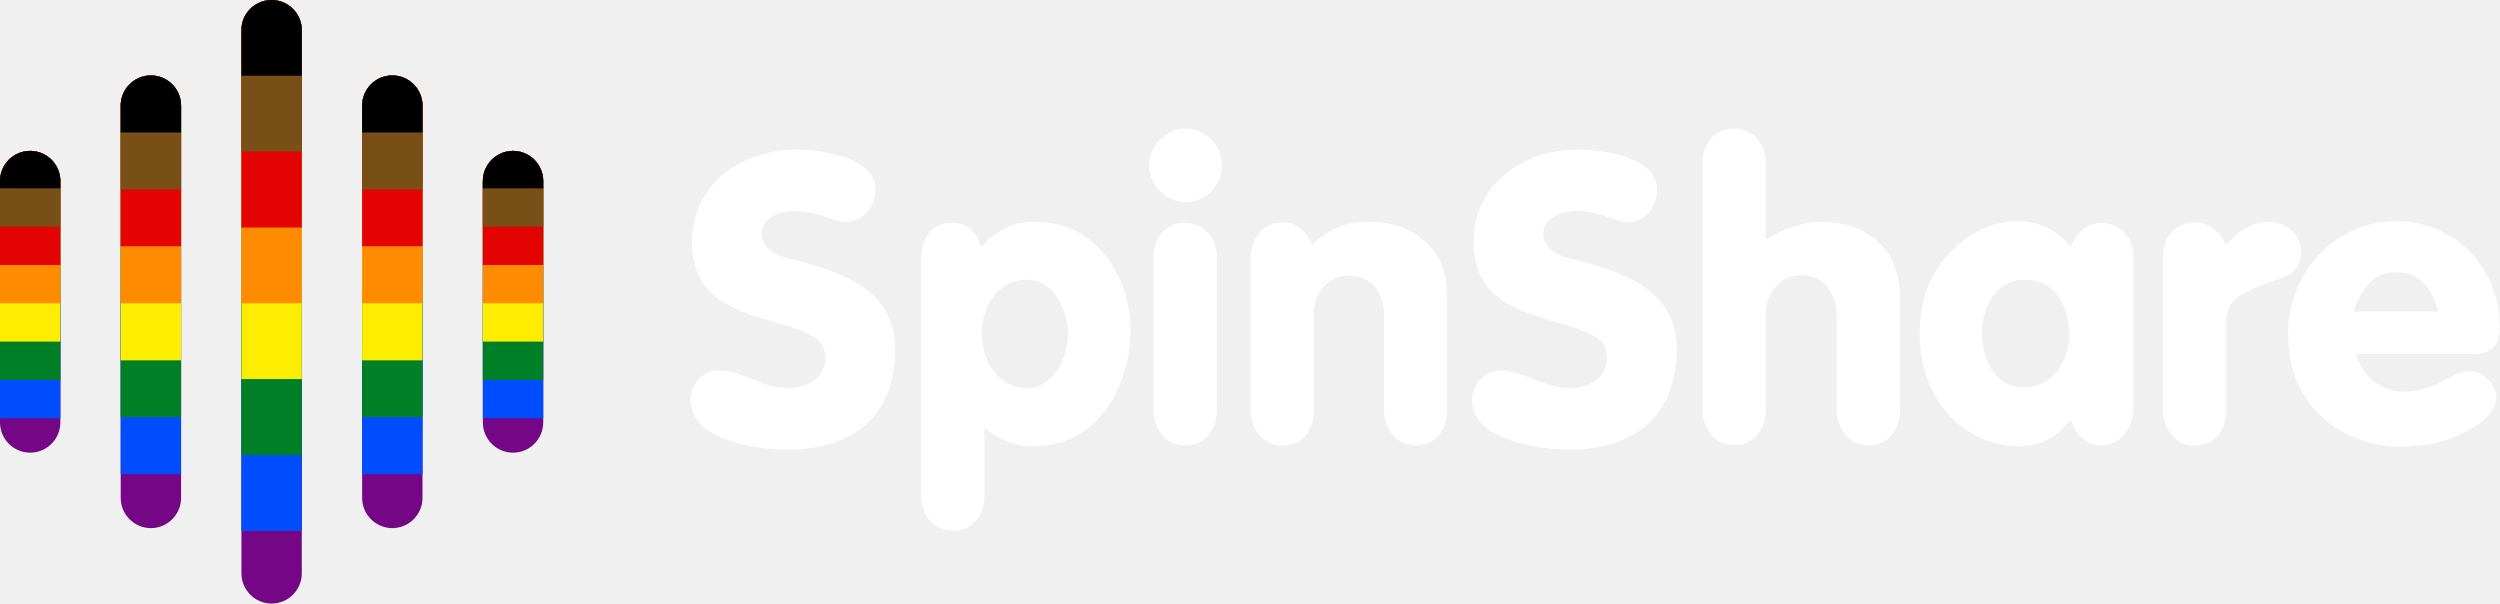
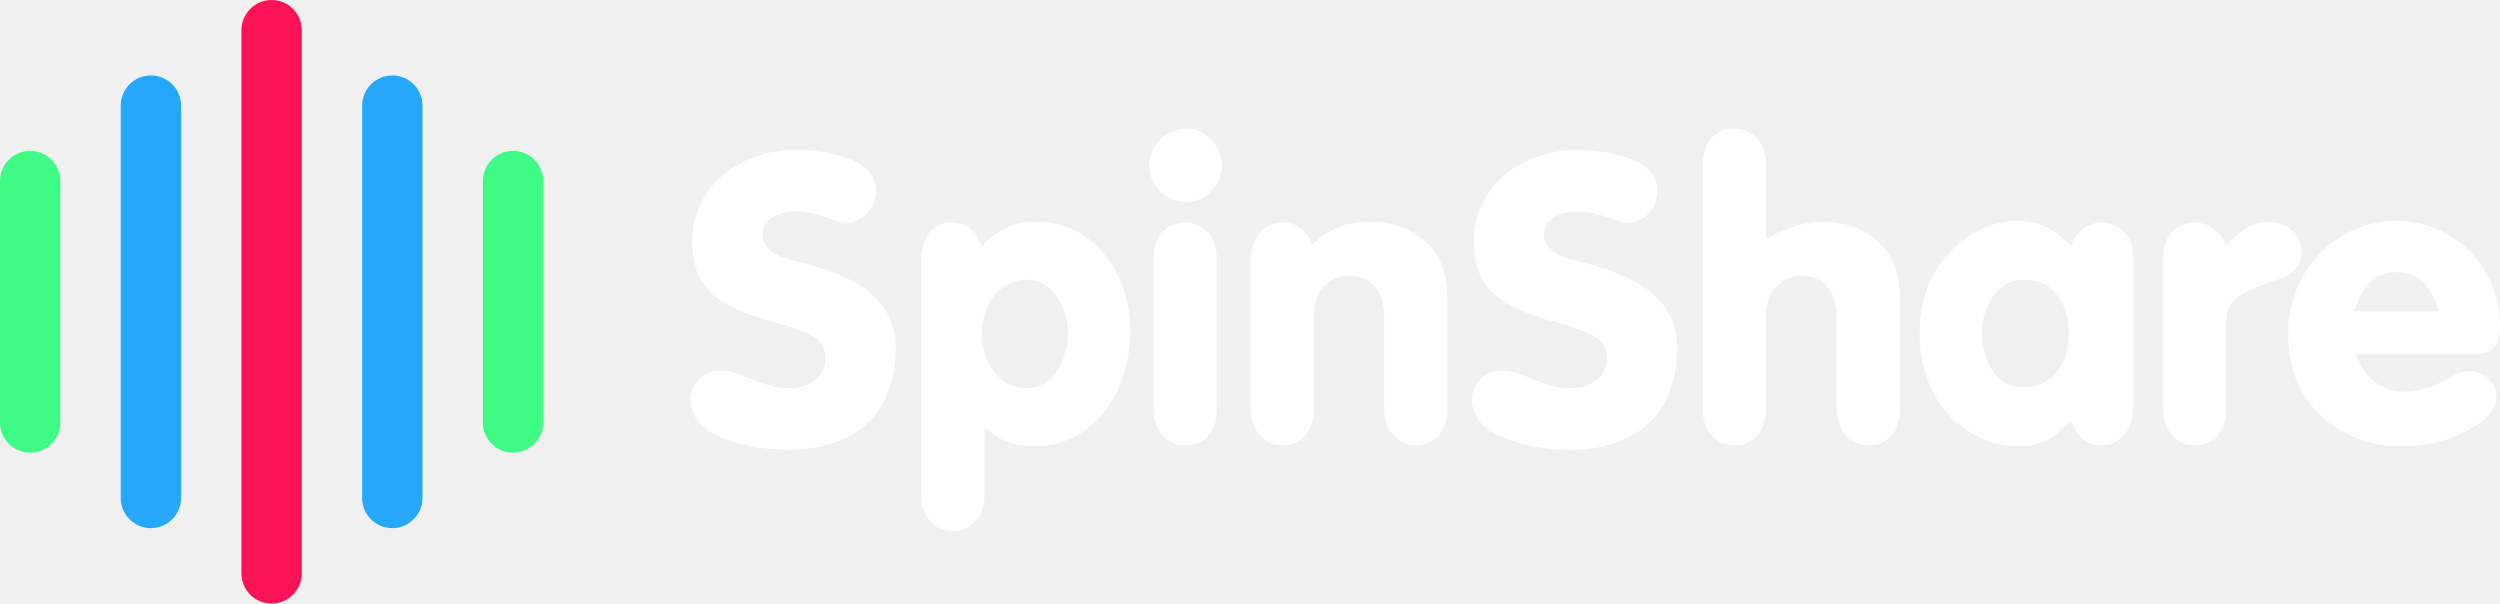
- <svg xmlns="http://www.w3.org/2000/svg" xmlns:xlink="http://www.w3.org/1999/xlink" version="1.1" id="Ebene_1" x="0px" y="0px" viewBox="0 0 828.4 200" style="enable-background:new 0 0 828.4 200;" xml:space="preserve">
+ <svg xmlns="http://www.w3.org/2000/svg" version="1.1" id="Ebene_1" x="0px" y="0px" viewBox="0 0 828.37 200" style="enable-background:new 0 0 828.37 200;" xml:space="preserve">
  <style type="text/css">
- 	.st0{clip-path:url(#SVGID_2_);}
- 	.st1{fill:#750787;}
- 	.st2{fill:#004DFF;}
- 	.st3{fill:#008026;}
- 	.st4{fill:#FFED00;}
- 	.st5{fill:#FF8C00;}
- 	.st6{fill:#E40303;}
- 	.st7{fill:#784F17;}
- 	.st8{clip-path:url(#SVGID_4_);}
- 	.st9{clip-path:url(#SVGID_6_);}
- 	.st10{clip-path:url(#SVGID_8_);}
- 	.st11{clip-path:url(#SVGID_10_);}
- 	.st12{fill:#FFFFFF;}
+ 	.st0{fill:#FB1357;}
+ 	.st1{fill:#25A7FB;}
+ 	.st2{fill:#3DFB84;}
+ 	.st3{fill:#FFFFFF;}
</style>
  <g>
-     <defs>
-       <path id="SVGID_1_" d="M100,190V10c0-5.5-4.5-10-10-10S80,4.5,80,10v180c0,5.5,4.5,10,10,10S100,195.5,100,190z" />
-     </defs>
-     <clipPath id="SVGID_2_">
-       <use xlink:href="#SVGID_1_" style="overflow:visible;" />
-     </clipPath>
-     <g class="st0">
-       <path class="st1" d="M-16,0h231v201H-16V0z" />
-       <path class="st2" d="M-16,0h231v175.9H-16V0z" />
-       <path class="st3" d="M-16,0h231v150.8H-16V0z" />
-       <path class="st4" d="M-16,0h231v125.6H-16V0z" />
-       <path class="st5" d="M-16,0h231v100.5H-16V0z" />
-       <path class="st6" d="M-16,0h231v75.4H-16V0z" />
-       <path class="st7" d="M-16,0h231v50.2H-16V0z" />
-       <path d="M-16,0h231v25.1H-16V0z" />
-     </g>
+     <path class="st0" d="M100,190V10c0-5.52-4.48-10-10-10S80,4.48,80,10v180c0,5.52,4.48,10,10,10S100,195.52,100,190z" />
+     <path class="st1" d="M130,25c-5.52,0-10,4.48-10,10v130c0,5.52,4.48,10,10,10s10-4.48,10-10V35C140,29.48,135.52,25,130,25z" />
+     <path class="st2" d="M170,50c-5.52,0-10,4.48-10,10v80c0,5.52,4.48,10,10,10s10-4.48,10-10V60C180,54.48,175.52,50,170,50z" />
+     <path class="st2" d="M10,150c5.52,0,10-4.48,10-10V60c0-5.52-4.48-10-10-10S0,54.48,0,60v80C0,145.52,4.48,150,10,150z" />
+     <path class="st1" d="M50,25c-5.52,0-10,4.48-10,10v130c0,5.52,4.48,10,10,10s10-4.48,10-10V35C60,29.48,55.52,25,50,25z" />
  </g>
  <g>
-     <defs>
-       <path id="SVGID_3_" d="M130,25c-5.5,0-10,4.5-10,10v130c0,5.5,4.5,10,10,10c5.5,0,10-4.5,10-10V35C140,29.5,135.5,25,130,25z" />
-     </defs>
-     <clipPath id="SVGID_4_">
-       <use xlink:href="#SVGID_3_" style="overflow:visible;" />
-     </clipPath>
-     <g class="st8">
-       <path class="st1" d="M-16,25h231v151H-16V25z" />
-       <path class="st2" d="M-16,25h231v132.1H-16V25z" />
-       <path class="st3" d="M-16,25h231v113.2H-16V25z" />
-       <path class="st4" d="M-16,25h231v94.4H-16V25z" />
-       <path class="st5" d="M-16,25h231v75.5H-16V25z" />
-       <path class="st6" d="M-16,25h231v56.6H-16V25z" />
-       <path class="st7" d="M-16,25h231v37.8H-16V25z" />
-       <path d="M-16,25h231v18.9H-16V25z" />
-     </g>
-   </g>
-   <g>
-     <defs>
-       <path id="SVGID_5_" d="M170,50c-5.5,0-10,4.5-10,10v80c0,5.5,4.5,10,10,10s10-4.5,10-10V60C180,54.5,175.5,50,170,50z" />
-     </defs>
-     <clipPath id="SVGID_6_">
-       <use xlink:href="#SVGID_5_" style="overflow:visible;" />
-     </clipPath>
-     <g class="st9">
-       <path class="st1" d="M-16,49.7h231v101.6H-16V49.7z" />
-       <path class="st2" d="M-16,49.7h231v88.9H-16V49.7z" />
-       <path class="st3" d="M-16,49.7h231v76.2H-16V49.7z" />
-       <path class="st4" d="M-16,49.7h231v63.5H-16V49.7z" />
-       <path class="st5" d="M-16,49.7h231v50.8H-16V49.7z" />
-       <path class="st6" d="M-16,49.7h231v38.1H-16V49.7z" />
-       <path class="st7" d="M-16,49.7h231v25.4H-16V49.7z" />
-       <path d="M-16,49.7h231v12.7H-16V49.7z" />
-     </g>
-   </g>
-   <g>
-     <defs>
-       <path id="SVGID_7_" d="M10,150c5.5,0,10-4.5,10-10V60c0-5.5-4.5-10-10-10S0,54.5,0,60v80C0,145.5,4.5,150,10,150z" />
-     </defs>
-     <clipPath id="SVGID_8_">
-       <use xlink:href="#SVGID_7_" style="overflow:visible;" />
-     </clipPath>
-     <g class="st10">
-       <path class="st1" d="M-16,49.7h231v101.6H-16V49.7z" />
-       <path class="st2" d="M-16,49.7h231v88.9H-16V49.7z" />
-       <path class="st3" d="M-16,49.7h231v76.2H-16V49.7z" />
-       <path class="st4" d="M-16,49.7h231v63.5H-16V49.7z" />
-       <path class="st5" d="M-16,49.7h231v50.8H-16V49.7z" />
-       <path class="st6" d="M-16,49.7h231v38.1H-16V49.7z" />
-       <path class="st7" d="M-16,49.7h231v25.4H-16V49.7z" />
-       <path d="M-16,49.7h231v12.7H-16V49.7z" />
-     </g>
-   </g>
-   <g>
-     <defs>
-       <path id="SVGID_9_" d="M50,25c-5.5,0-10,4.5-10,10v130c0,5.5,4.5,10,10,10s10-4.5,10-10V35C60,29.5,55.5,25,50,25z" />
-     </defs>
-     <clipPath id="SVGID_10_">
-       <use xlink:href="#SVGID_9_" style="overflow:visible;" />
-     </clipPath>
-     <g class="st11">
-       <path class="st1" d="M-16,25h231v151H-16V25z" />
-       <path class="st2" d="M-16,25h231v132.1H-16V25z" />
-       <path class="st3" d="M-16,25h231v113.2H-16V25z" />
-       <path class="st4" d="M-16,25h231v94.4H-16V25z" />
-       <path class="st5" d="M-16,25h231v75.5H-16V25z" />
-       <path class="st6" d="M-16,25h231v56.6H-16V25z" />
-       <path class="st7" d="M-16,25h231v37.8H-16V25z" />
-       <path d="M-16,25h231v18.9H-16V25z" />
-     </g>
-   </g>
-   <g>
-     <path class="st12" d="M288.8,138.8c-6.8,7.4-17.5,10.2-27.2,10.2c-8.5,0-17.3-1.4-24.9-5.1c-4.5-2.3-7.9-6.2-7.9-11.6   c0-4.8,4.2-9.6,9.3-9.6c2,0,3.7,0.3,5.4,0.8l7.6,2.8c3.1,1.4,6.8,2.3,10.5,2.3c5.7,0,11.9-3.4,11.9-9.9c0-2.8-1.1-5.4-3.4-6.8   c-4.5-2.8-10.2-4.2-15.3-5.7c-14.4-4.2-25.5-9.1-25.5-26.3c0-19,16.7-30.3,34.2-30.3c8.5,0,26.6,2.3,26.6,13.3   c0,5.9-4.2,10.7-9.9,10.7c-1.1,0-2.3-0.3-3.4-0.6l-4-1.4c-3.1-1.1-6.5-1.7-9.6-1.7c-4.8,0-10.8,2.3-10.8,7.6c0,4.8,4.8,7.1,8.8,8.2   l5.7,1.4c15.3,4.2,29.7,10.8,29.7,28.3C296.8,123.8,294.5,132.6,288.8,138.8z" />
-     <path class="st12" d="M342.3,147.9c-6.5,0-11.3-2.3-16.1-6.2v22.6c0,6.2-3.7,11.6-10.5,11.6c-6.5,0-10.5-5.4-10.5-11.6V86.2   c0-6.2,2.8-12.4,9.9-12.4c5.7,0,8.2,3.1,10.2,7.9c4.5-5.1,10.2-8.2,17.3-8.2c7.9,0,15,2.3,20.7,7.9c7.4,7.1,11.3,17.6,11.3,27.7   C374.6,128.4,363.5,147.9,342.3,147.9z M340.3,92.7c-9.9,0-15,9.1-15,17.8s5.1,18.1,15,18.1c8.8,0,13.6-9.9,13.6-18.1   C353.9,102.6,349.1,92.7,340.3,92.7z" />
-     <path class="st12" d="M393,67c-6.8,0-12.2-5.7-12.2-12.2s5.4-12.2,12.2-12.2c6.5,0,11.9,5.7,11.9,12.2S399.5,67,393,67z    M392.7,147.6c-6.5,0-10.5-5.7-10.5-11.9V85.4c0-6.2,3.7-11.6,10.5-11.6c6.5,0,10.5,5.4,10.5,11.6v50.4   C403.2,142.2,399.5,147.6,392.7,147.6z" />
-     <path class="st12" d="M469.1,147.6c-6.5,0-10.5-5.7-10.5-11.9v-31.4c0-7.1-4-13-11.9-13c-6.5,0-11.3,5.9-11.3,12.2v32.3   c0,6.5-3.7,11.9-10.5,11.9c-6.5,0-10.5-5.7-10.5-11.9V85.9c0-6.2,3.4-11.9,10.2-12.2h0.6c4.5,0,7.9,3.1,9.6,7.4   c5.7-5.4,11-7.6,19-7.6c6.5,0,13,1.7,18.1,6.2c6.2,5.4,7.6,11.9,7.6,19.8v36.2C479.6,142.2,475.9,147.6,469.1,147.6z" />
-     <path class="st12" d="M547.8,138.8c-6.8,7.4-17.5,10.2-27.2,10.2c-8.5,0-17.3-1.4-24.9-5.1c-4.5-2.3-7.9-6.2-7.9-11.6   c0-4.8,4.2-9.6,9.3-9.6c2,0,3.7,0.3,5.4,0.8l7.6,2.8c3.1,1.4,6.8,2.3,10.5,2.3c5.7,0,11.9-3.4,11.9-9.9c0-2.8-1.1-5.4-3.4-6.8   c-4.5-2.8-10.2-4.2-15.3-5.7c-14.4-4.2-25.5-9.1-25.5-26.3c0-19,16.7-30.3,34.2-30.3c8.5,0,26.6,2.3,26.6,13.3   c0,5.9-4.2,10.7-9.9,10.7c-1.1,0-2.3-0.3-3.4-0.6l-4-1.4c-3.1-1.1-6.5-1.7-9.6-1.7c-4.8,0-10.8,2.3-10.8,7.6c0,4.8,4.8,7.1,8.8,8.2   l5.7,1.4c15.3,4.2,29.7,10.8,29.7,28.3C555.7,123.8,553.4,132.6,547.8,138.8z" />
-     <path class="st12" d="M619.1,147.6c-6.5,0-10.5-5.7-10.5-11.9v-30.3c0-7.4-3.1-14.2-11.9-14.2c-6.8,0-11.6,6.2-11.6,12.7v31.7   c0,6.5-3.7,11.9-10.5,11.9c-6.5,0-10.5-5.7-10.5-11.9V54.2c0-6.2,3.7-11.6,10.5-11.6c6.5,0,10.5,5.4,10.5,11.6v25.2   c5.7-3.4,11.9-5.9,18.7-5.9s13.6,2,18.7,6.8c5.7,5.4,7.1,11.9,7.1,19.5v35.9C629.6,142.2,625.9,147.6,619.1,147.6z" />
-     <path class="st12" d="M696.1,147.6c-5.1,0-8.5-4-9.9-8.5c-5.1,5.9-9.6,8.8-17.5,8.8c-7.4,0-14.7-3.1-20.4-7.9   c-8.5-7.6-12.2-18.4-12.2-29.4c0-10.8,3.1-20.1,10.8-27.7c5.7-5.7,13.3-9.6,21.5-9.6c7.6,0,12.5,2.8,17.8,8.2   c2-4.2,5.1-7.6,10.2-7.6c5.9,0,10.5,4.8,10.5,10.8v50.7C706.8,141.7,702.9,147.6,696.1,147.6z M670.6,92.7   c-9.3,0-13.9,9.3-13.9,17.5c0,8.5,4,18.1,13.9,18.1c9.6,0,15-8.5,15-17.3C685.6,101.5,681.4,92.7,670.6,92.7z" />
-     <path class="st12" d="M751.8,93.6c-3.7,1.4-7.6,2.8-11,5.4c-2.5,2-3.1,5.1-3.1,8.5v28.3c0,6.5-3.7,11.9-10.5,11.9   c-6.5,0-10.5-5.7-10.5-11.9V85.6c0-2.8,0.6-5.9,2.5-8.2c2-2.3,4.8-3.7,7.6-3.7c5.1,0,8.5,2.8,10.8,7.4c3.7-3.7,8.2-7.6,13.9-7.6   c5.9,0,11,4.2,11,9.9C762.6,90.2,757.2,91.9,751.8,93.6z" />
-     <path class="st12" d="M819.3,117.3h-38.8c1.4,3.7,3.1,6.8,6.2,9.1c2.8,2.3,6.2,3.4,9.9,3.4c4,0,7.9-1.1,11.6-2.8l5.9-3.1   c1.1-0.6,2.5-0.8,4-0.8h0.3c4.5,0,8.8,4.2,8.8,8.5c0,4.8-4.8,8.5-8.5,10.5c-7.1,4.2-15,5.9-23.2,5.9c-11.3,0-22.1-4.5-29.4-13.3   c-5.9-7.4-7.9-15.3-7.9-24.3c0-20.1,15.6-37.1,35.9-37.1c19.5,0,34.2,15.8,34.2,34.8C828.4,114.5,825.8,117.3,819.3,117.3z    M793.8,90.2c-7.9,0-11.6,6.2-13.9,13h28C806,96.1,802.3,90.2,793.8,90.2z" />
+     <path class="st3" d="M288.83,138.84c-6.79,7.36-17.55,10.19-27.17,10.19c-8.49,0-17.26-1.42-24.9-5.09   c-4.53-2.26-7.92-6.23-7.92-11.6c0-4.81,4.24-9.62,9.34-9.62c1.98,0,3.68,0.28,5.38,0.85l7.64,2.83c3.11,1.41,6.79,2.26,10.47,2.26   c5.66,0,11.89-3.4,11.89-9.91c0-2.83-1.13-5.38-3.4-6.79c-4.53-2.83-10.19-4.25-15.28-5.66c-14.43-4.24-25.47-9.06-25.47-26.32   c0-18.96,16.7-30.28,34.24-30.28c8.49,0,26.6,2.26,26.6,13.3c0,5.94-4.25,10.75-9.9,10.75c-1.13,0-2.26-0.28-3.4-0.57l-3.96-1.41   c-3.11-1.13-6.51-1.7-9.62-1.7c-4.81,0-10.75,2.26-10.75,7.64c0,4.81,4.81,7.07,8.77,8.21l5.66,1.41   c15.28,4.25,29.71,10.75,29.71,28.3C296.76,123.84,294.49,132.62,288.83,138.84z" />
+     <path class="st3" d="M342.32,147.9c-6.51,0-11.32-2.26-16.13-6.23v22.64c0,6.23-3.68,11.6-10.47,11.6   c-6.51,0-10.47-5.38-10.47-11.6v-78.1c0-6.23,2.83-12.45,9.9-12.45c5.66,0,8.21,3.11,10.19,7.92c4.53-5.09,10.19-8.21,17.26-8.21   c7.92,0,15,2.26,20.66,7.92c7.36,7.07,11.32,17.55,11.32,27.73C374.58,128.37,363.55,147.9,342.32,147.9z M340.34,92.71   c-9.9,0-15,9.06-15,17.83c0,8.77,5.09,18.11,15,18.11c8.77,0,13.58-9.91,13.58-18.11C353.92,102.62,349.11,92.71,340.34,92.71z" />
+     <path class="st3" d="M392.98,66.96c-6.79,0-12.17-5.66-12.17-12.17s5.38-12.17,12.17-12.17c6.51,0,11.89,5.66,11.89,12.17   S399.49,66.96,392.98,66.96z M392.7,147.61c-6.51,0-10.47-5.66-10.47-11.89V85.36c0-6.23,3.68-11.6,10.47-11.6   c6.51,0,10.47,5.38,10.47,11.6v50.37C403.17,142.24,399.49,147.61,392.7,147.61z" />
+     <path class="st3" d="M469.1,147.61c-6.51,0-10.47-5.66-10.47-11.89v-31.41c0-7.07-3.96-13.02-11.89-13.02   c-6.51,0-11.32,5.94-11.32,12.17v32.26c0,6.51-3.68,11.89-10.47,11.89c-6.51,0-10.47-5.66-10.47-11.89V85.92   c0-6.23,3.4-11.89,10.19-12.17h0.57c4.53,0,7.92,3.11,9.62,7.36c5.66-5.38,11.04-7.64,18.96-7.64c6.51,0,13.02,1.7,18.11,6.23   c6.23,5.38,7.64,11.89,7.64,19.81v36.22C479.57,142.24,475.9,147.61,469.1,147.61z" />
+     <path class="st3" d="M547.78,138.84c-6.79,7.36-17.54,10.19-27.17,10.19c-8.49,0-17.26-1.42-24.9-5.09   c-4.53-2.26-7.92-6.23-7.92-11.6c0-4.81,4.25-9.62,9.34-9.62c1.98,0,3.68,0.28,5.38,0.85l7.64,2.83c3.11,1.41,6.79,2.26,10.47,2.26   c5.66,0,11.89-3.4,11.89-9.91c0-2.83-1.13-5.38-3.4-6.79c-4.53-2.83-10.19-4.25-15.28-5.66c-14.43-4.24-25.47-9.06-25.47-26.32   c0-18.96,16.7-30.28,34.24-30.28c8.49,0,26.6,2.26,26.6,13.3c0,5.94-4.25,10.75-9.9,10.75c-1.13,0-2.26-0.28-3.4-0.57l-3.96-1.41   c-3.11-1.13-6.51-1.7-9.62-1.7c-4.81,0-10.75,2.26-10.75,7.64c0,4.81,4.81,7.07,8.77,8.21l5.66,1.41   c15.28,4.25,29.71,10.75,29.71,28.3C555.7,123.84,553.44,132.62,547.78,138.84z" />
+     <path class="st3" d="M619.09,147.61c-6.51,0-10.47-5.66-10.47-11.89v-30.28c0-7.36-3.11-14.15-11.88-14.15   c-6.79,0-11.6,6.23-11.6,12.73v31.69c0,6.51-3.68,11.89-10.47,11.89c-6.51,0-10.47-5.66-10.47-11.89v-81.5   c0-6.23,3.68-11.6,10.47-11.6c6.51,0,10.47,5.38,10.47,11.6v25.19c5.66-3.4,11.89-5.94,18.68-5.94s13.58,1.98,18.68,6.79   c5.66,5.38,7.07,11.89,7.07,19.53v35.94C629.56,142.24,625.89,147.61,619.09,147.61z" />
+     <path class="st3" d="M696.07,147.61c-5.09,0-8.49-3.96-9.9-8.49c-5.09,5.94-9.62,8.77-17.55,8.77c-7.36,0-14.71-3.11-20.38-7.92   c-8.49-7.64-12.17-18.39-12.17-29.43c0-10.75,3.11-20.09,10.75-27.73c5.66-5.66,13.3-9.62,21.51-9.62c7.64,0,12.45,2.83,17.83,8.21   c1.98-4.25,5.09-7.64,10.19-7.64c5.94,0,10.47,4.81,10.47,10.75v50.66C706.82,141.67,702.86,147.61,696.07,147.61z M670.6,92.71   c-9.34,0-13.87,9.34-13.87,17.55c0,8.49,3.96,18.11,13.87,18.11c9.62,0,15-8.49,15-17.26C685.6,101.49,681.36,92.71,670.6,92.71z" />
+     <path class="st3" d="M751.82,93.56c-3.68,1.42-7.64,2.83-11.04,5.38c-2.55,1.98-3.11,5.09-3.11,8.49v28.3   c0,6.51-3.68,11.89-10.47,11.89c-6.51,0-10.47-5.66-10.47-11.89V85.64c0-2.83,0.57-5.94,2.55-8.21c1.98-2.26,4.81-3.68,7.64-3.68   c5.09,0,8.49,2.83,10.75,7.36c3.68-3.68,8.21-7.64,13.87-7.64c5.94,0,11.04,4.24,11.04,9.9C762.57,90.17,757.2,91.86,751.82,93.56z   " />
+     <path class="st3" d="M819.32,117.33h-38.77c1.42,3.68,3.11,6.79,6.23,9.06c2.83,2.26,6.23,3.4,9.91,3.4c3.96,0,7.92-1.13,11.6-2.83   l5.94-3.11c1.13-0.57,2.55-0.85,3.96-0.85h0.28c4.53,0,8.77,4.25,8.77,8.49c0,4.81-4.81,8.49-8.49,10.47   c-7.08,4.25-15,5.94-23.21,5.94c-11.32,0-22.07-4.53-29.43-13.3c-5.94-7.36-7.92-15.28-7.92-24.34c0-20.09,15.56-37.07,35.94-37.07   c19.53,0,34.24,15.85,34.24,34.81C828.37,114.5,825.82,117.33,819.32,117.33z M793.85,90.17c-7.92,0-11.6,6.23-13.87,13.02H808   C806.02,96.11,802.34,90.17,793.85,90.17z" />
  </g>
</svg>
